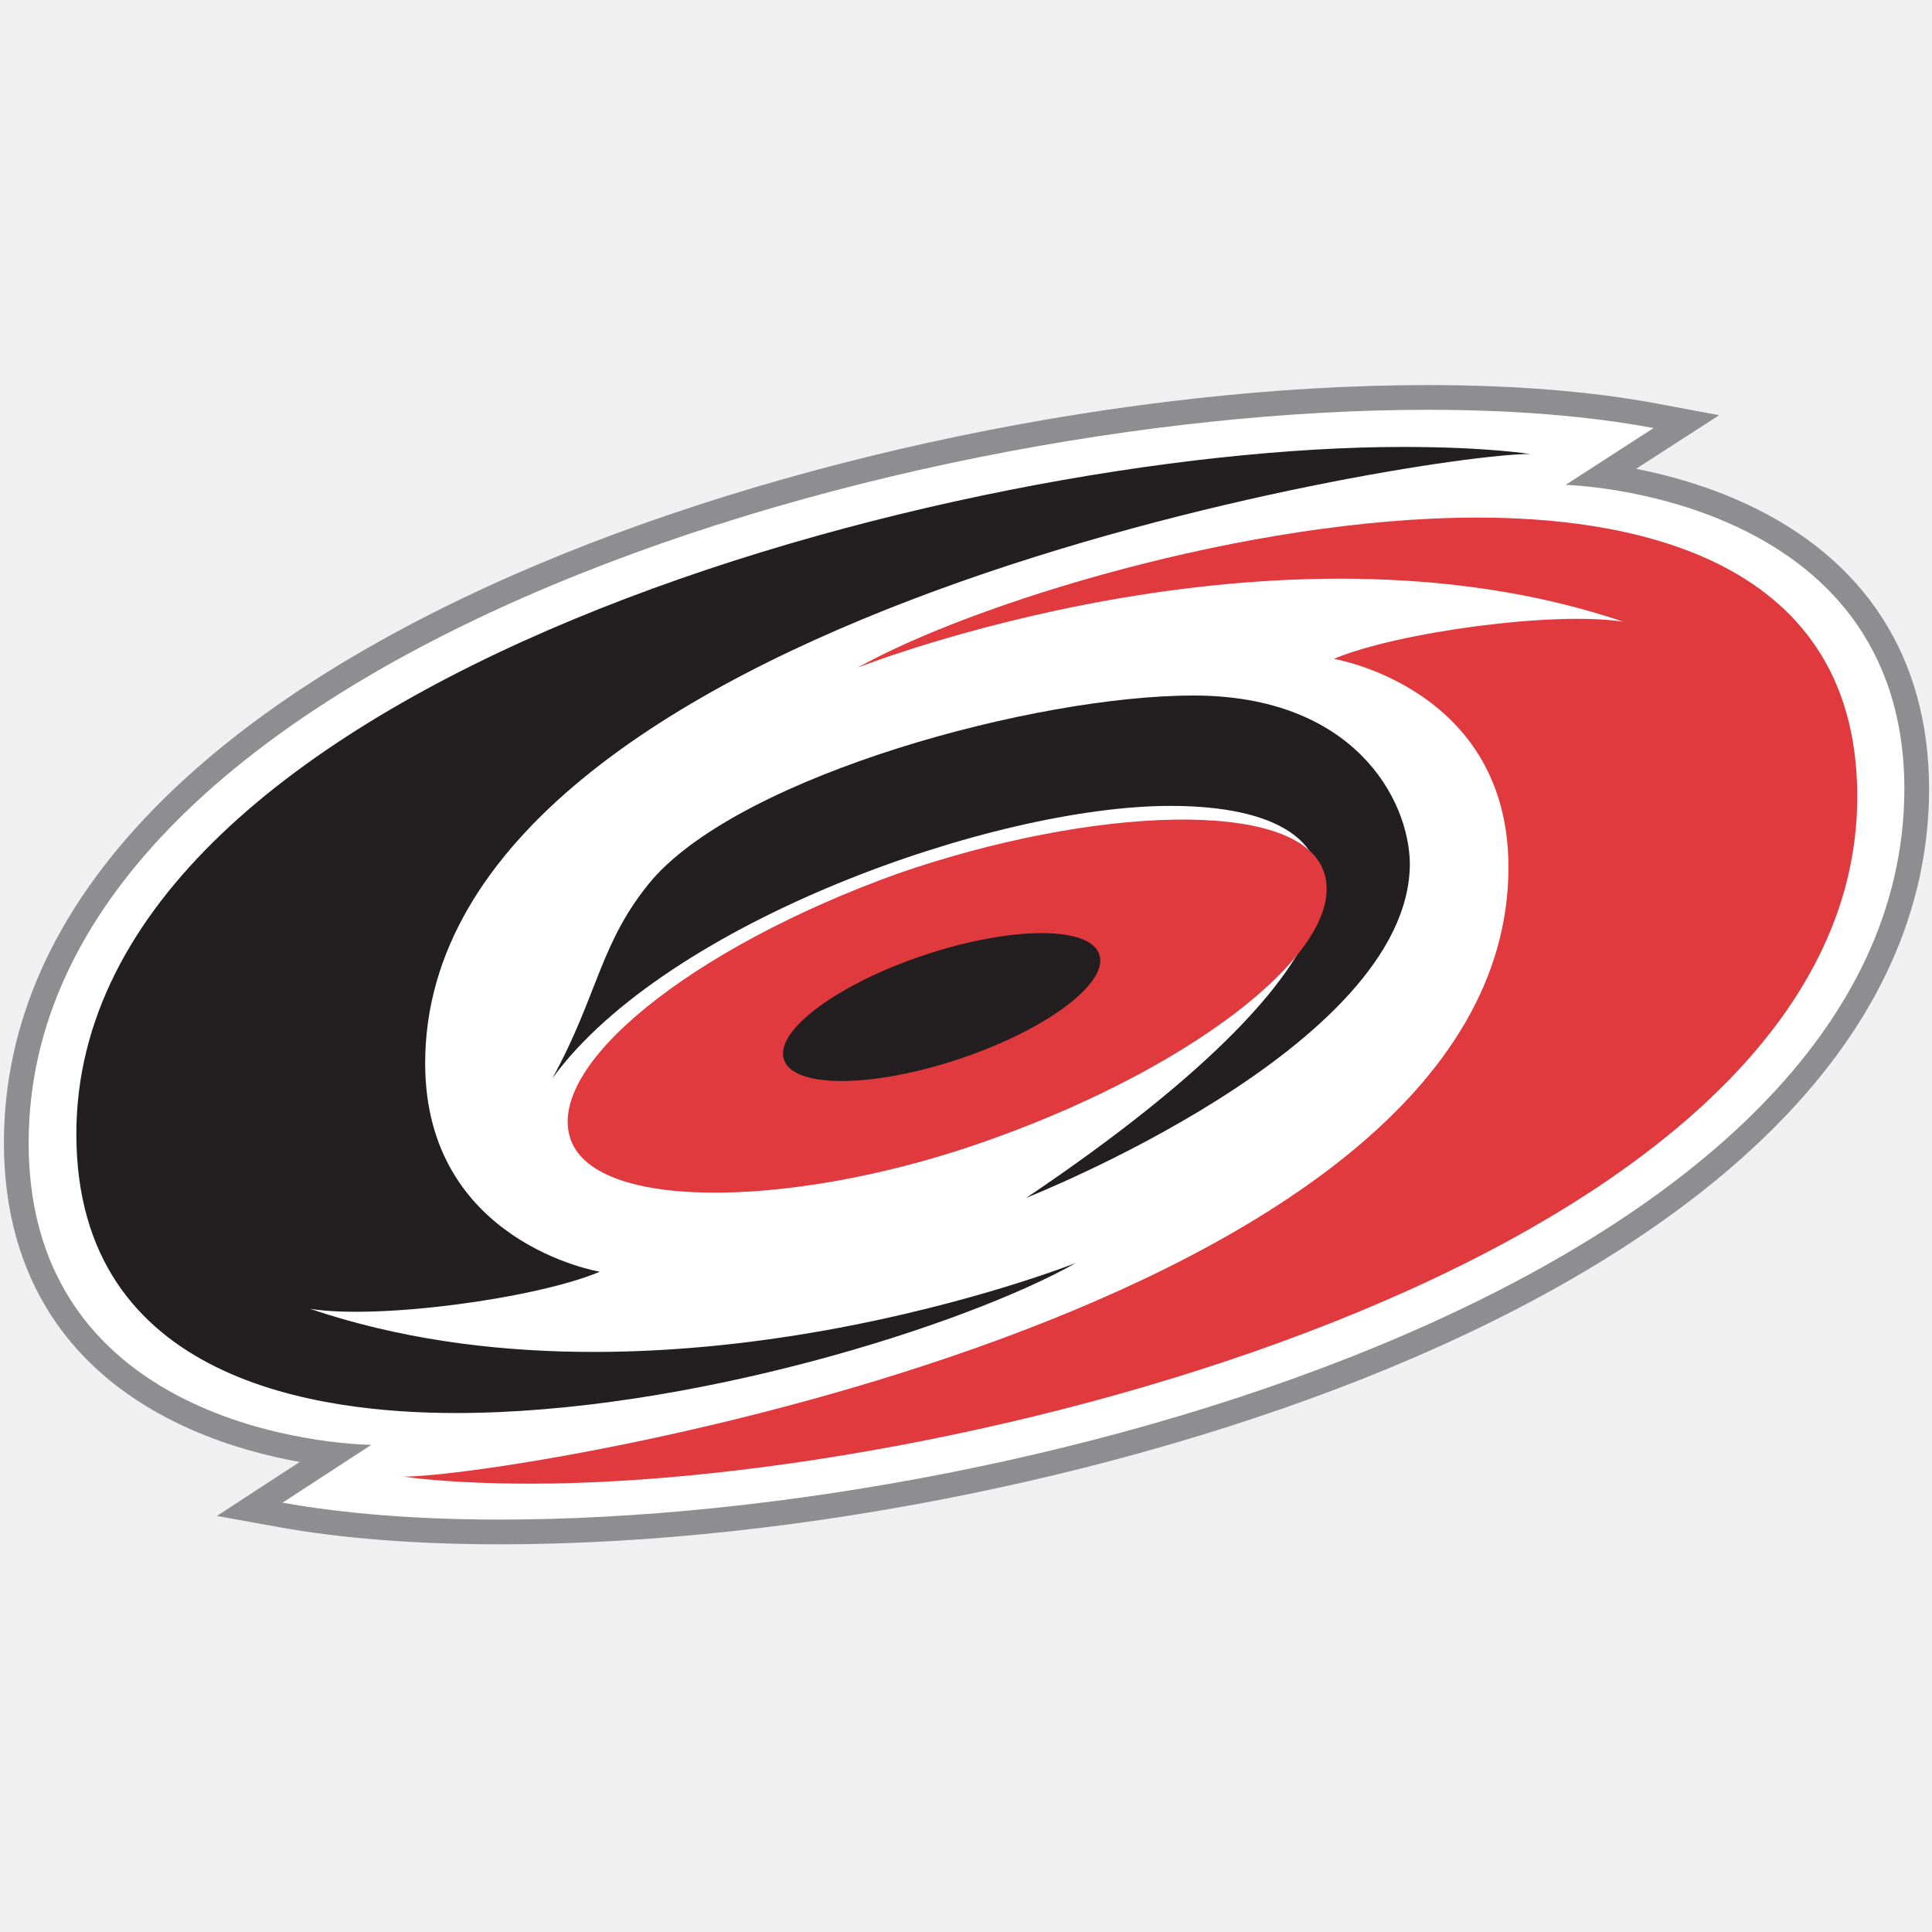
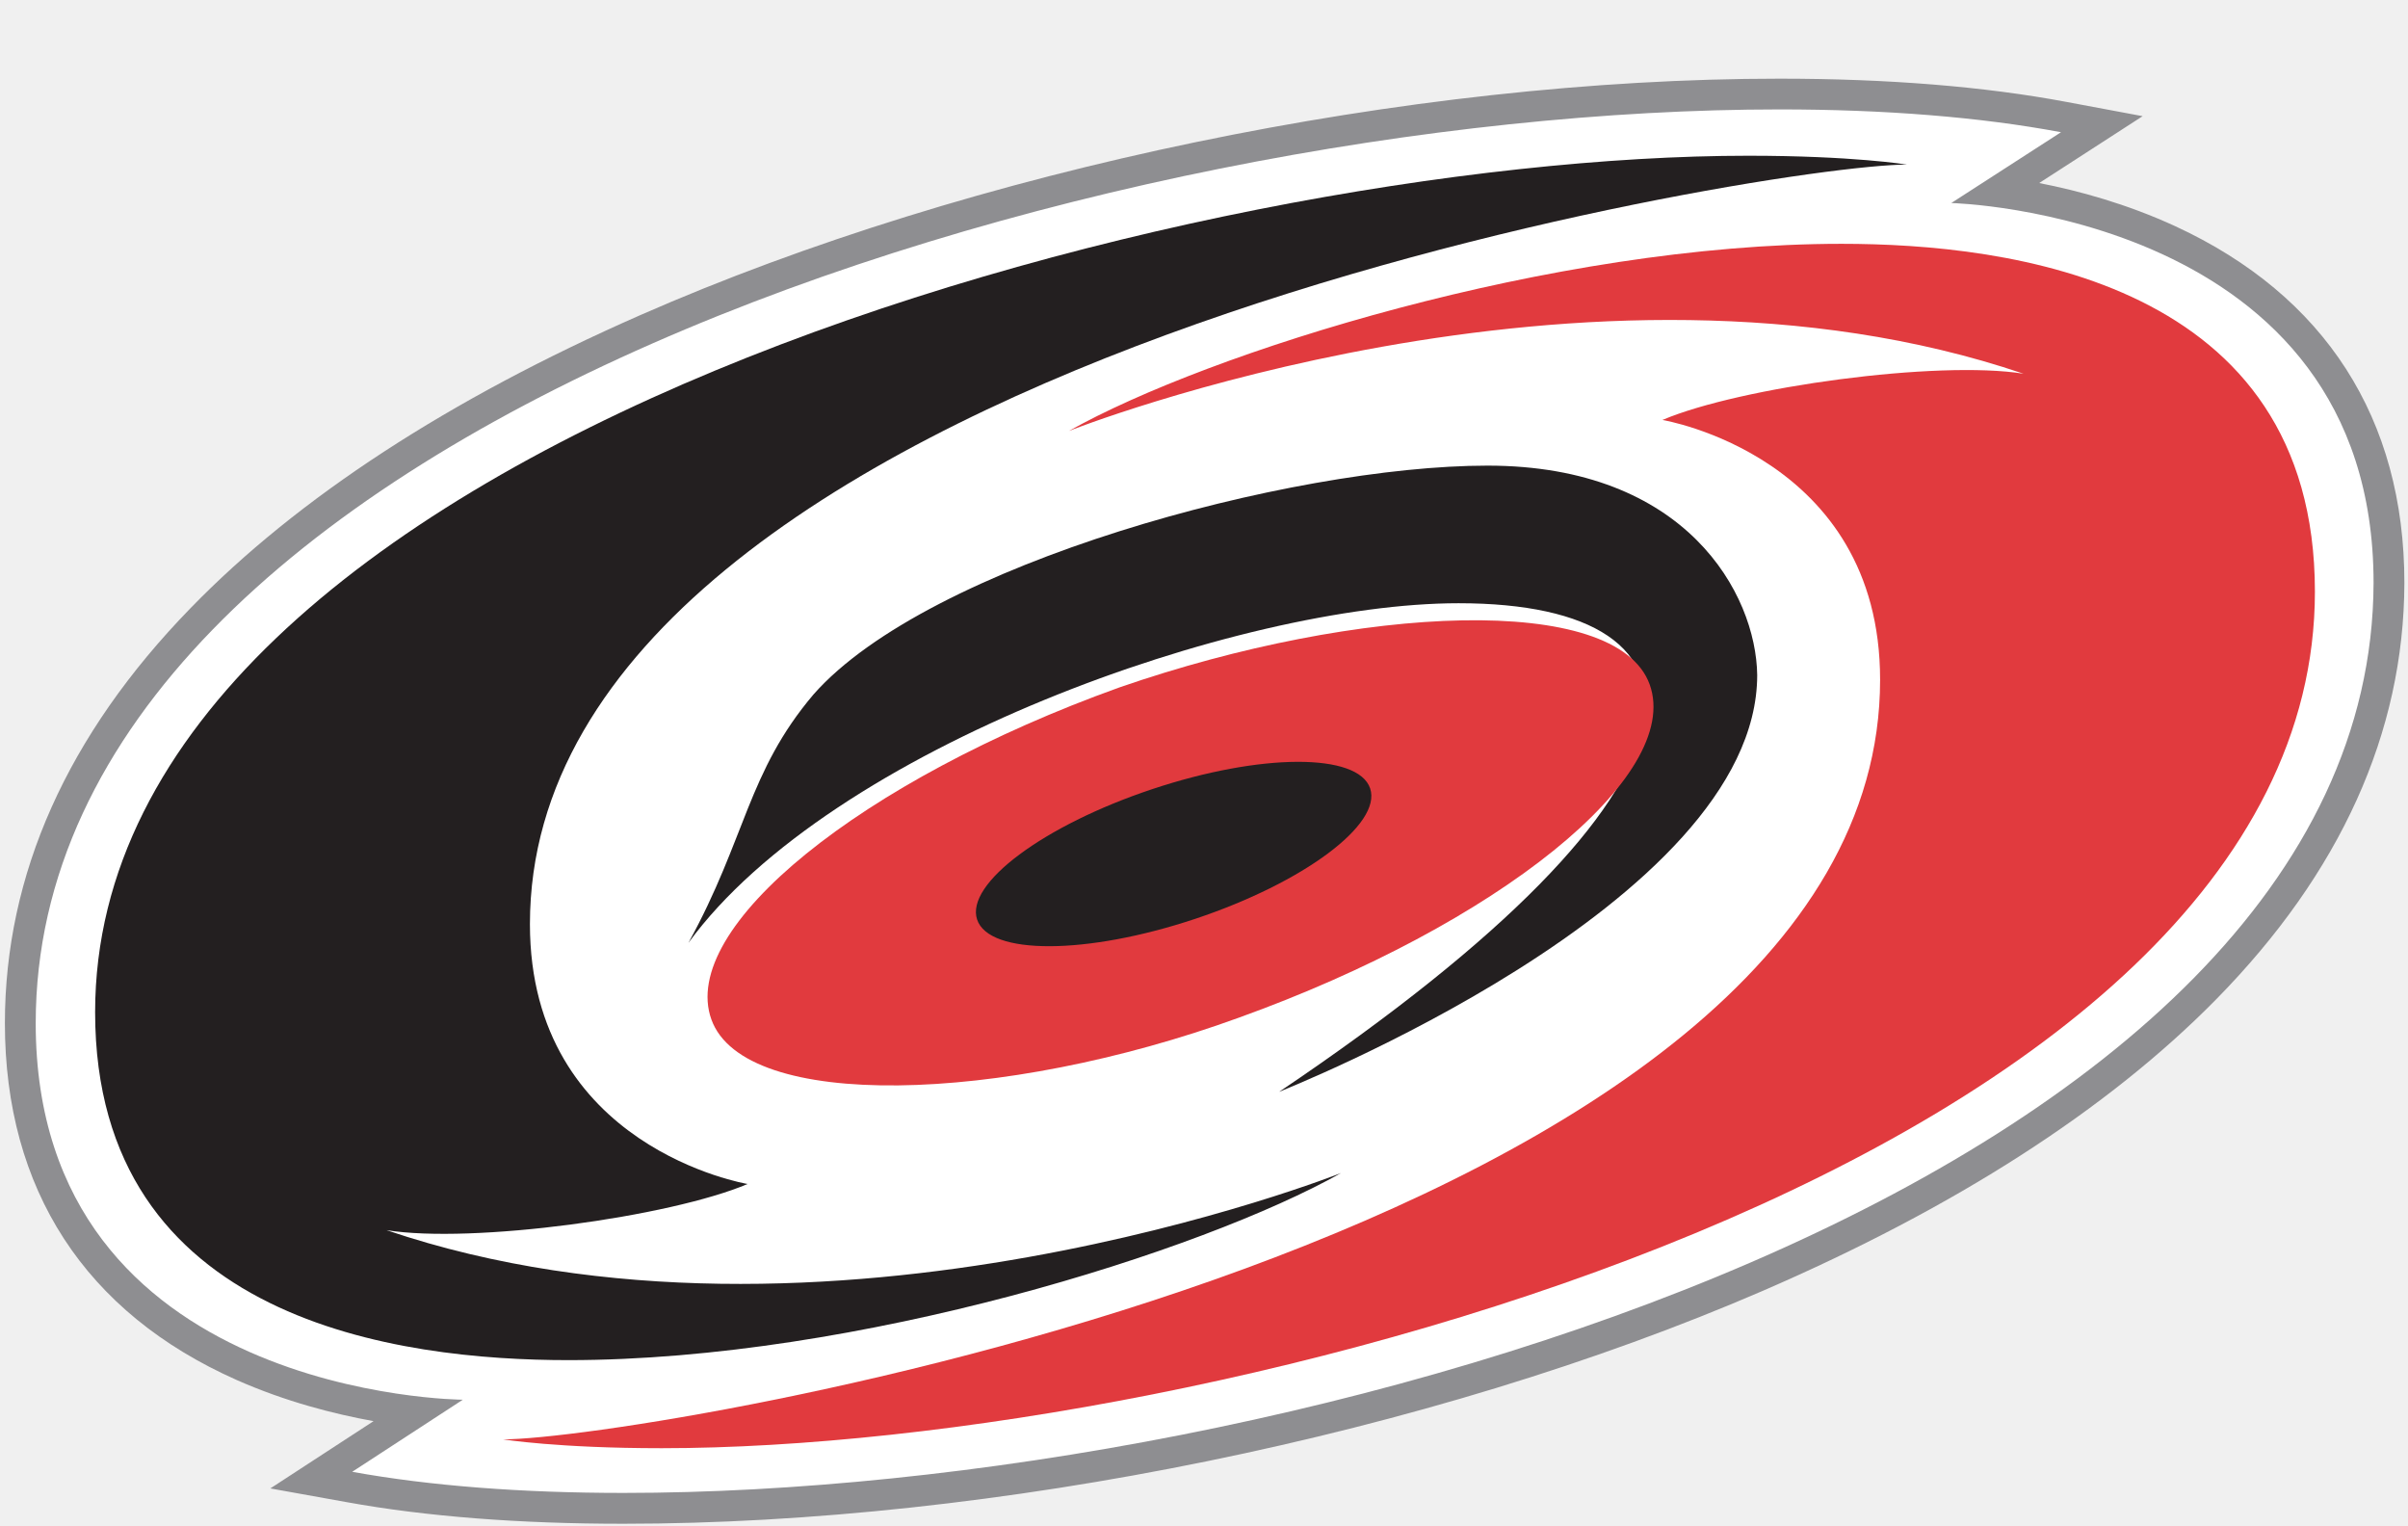
- <svg xmlns="http://www.w3.org/2000/svg" width="60px" height="60px" viewBox="0 0 60 60" version="1.1">
+ <svg xmlns="http://www.w3.org/2000/svg" width="30px" height="19px" viewBox="0 0 30 19" version="1.1">
  <defs />
  <g id="Page-1" stroke="none" stroke-width="1" fill="none" fill-rule="evenodd">
-     <g id="Artboard">
-       <g id="Layer_6" transform="translate(0, 11.89189)">
-         <g id="Layer_2">
-           <g id="Group">
-             <path d="M15.533,35.684 C12.958,35.684 10.661,35.505 8.707,35.152 L7.755,34.981 L8.565,34.453 L10.366,33.279 C9.317,33.159 7.694,32.863 6.055,32.136 C3.524,31.014 0.506,28.622 0.506,23.599 C0.506,19.998 2.024,16.61 5.019,13.529 C7.659,10.811 11.388,8.384 16.1,6.314 C24.332,2.697 35.154,0.451 44.341,0.451 C47.009,0.451 49.392,0.644 51.424,1.025 L52.371,1.202 L51.562,1.725 L49.766,2.884 C50.803,3.021 52.415,3.343 54.042,4.094 C56.544,5.248 59.526,7.666 59.526,12.629 C59.515,16.257 57.972,19.658 54.942,22.739 C52.277,25.448 48.516,27.863 43.766,29.915 C35.531,33.474 24.712,35.684 15.533,35.684 L15.533,35.684 L15.533,35.684 Z" id="Shape" fill="#FFFFFF" />
-             <path d="M44.341,0.835 C46.946,0.835 49.328,1.023 51.354,1.402 L48.62,3.167 C48.62,3.167 59.142,3.414 59.142,12.628 C59.095,27.557 32.316,35.3 15.532,35.3 C13.014,35.3 10.719,35.125 8.775,34.775 L11.531,32.979 C11.531,32.979 0.89,32.924 0.89,23.599 C0.89,8.795 27.378,0.835 44.341,0.835 L44.341,0.835 Z M44.341,0.067 C35.104,0.067 24.224,2.326 15.946,5.962 C11.188,8.053 7.419,10.509 4.743,13.262 C1.677,16.417 0.122,19.895 0.122,23.599 C0.122,27.738 2.12,30.812 5.899,32.487 C7.115,33.026 8.324,33.335 9.308,33.511 L8.356,34.131 L6.736,35.187 L8.639,35.531 C10.616,35.888 12.935,36.068 15.532,36.068 C24.761,36.068 35.638,33.845 43.918,30.267 C48.714,28.195 52.515,25.752 55.216,23.008 C58.319,19.854 59.898,16.362 59.91,12.631 C59.91,8.539 57.936,5.467 54.203,3.745 C52.992,3.186 51.787,2.859 50.809,2.667 L51.77,2.048 L53.389,1.003 L51.495,0.648 C49.439,0.262 47.033,0.067 44.341,0.067 L44.341,0.067 L44.341,0.067 Z" id="Shape" fill="#8E8E91" />
+     <g id="Artboard-Copy" transform="translate(0, -5)">
+       <g id="hurricanes" transform="translate(0, 5.5)">
+         <g id="Page-1">
+           <g id="Artboard">
+             <g id="Layer_6" transform="translate(0, 0.445946)">
+               <g id="Layer_2">
+                 <g id="Group">
+                   <path d="M7.766,17.842 C6.479,17.842 5.331,17.753 4.354,17.576 L3.878,17.491 L4.283,17.227 L5.183,16.64 C4.659,16.579 3.847,16.431 3.028,16.068 C1.762,15.507 0.253,14.311 0.253,11.799 C0.253,9.999 1.012,8.305 2.509,6.764 C3.83,5.406 5.694,4.192 8.05,3.157 C12.166,1.349 17.577,0.225 22.171,0.225 C23.504,0.225 24.696,0.322 25.712,0.512 L26.186,0.601 L25.781,0.863 L24.883,1.442 C25.401,1.511 26.207,1.671 27.021,2.047 C28.272,2.624 29.763,3.833 29.763,6.314 C29.757,8.129 28.986,9.829 27.471,11.369 C26.138,12.724 24.258,13.931 21.883,14.958 C17.765,16.737 12.356,17.842 7.766,17.842 L7.766,17.842 L7.766,17.842 L7.766,17.842 Z" id="Shape" fill="#FFFFFF" />
+                   <path d="M22.171,0.417 C23.473,0.417 24.664,0.511 25.677,0.701 L24.31,1.583 C24.31,1.583 29.571,1.707 29.571,6.314 C29.547,13.778 16.158,17.65 7.766,17.65 C6.507,17.65 5.36,17.563 4.388,17.387 L5.766,16.489 C5.766,16.489 0.445,16.462 0.445,11.8 C0.445,4.398 13.689,0.417 22.171,0.417 L22.171,0.417 L22.171,0.417 Z M22.171,0.034 C17.552,0.034 12.112,1.163 7.973,2.981 C5.594,4.026 3.709,5.254 2.372,6.631 C0.838,8.208 0.061,9.947 0.061,11.799 C0.061,13.869 1.06,15.406 2.95,16.244 C3.558,16.513 4.162,16.667 4.654,16.756 L4.178,17.066 L3.368,17.594 L4.319,17.765 C5.308,17.944 6.468,18.034 7.766,18.034 C12.381,18.034 17.819,16.923 21.959,15.134 C24.357,14.097 26.258,12.876 27.608,11.504 C29.159,9.927 29.949,8.181 29.955,6.316 C29.955,4.27 28.968,2.734 27.101,1.872 C26.496,1.593 25.894,1.429 25.405,1.334 L25.885,1.024 L26.694,0.501 L25.747,0.324 C24.72,0.131 23.516,0.034 22.171,0.034 L22.171,0.034 L22.171,0.034 L22.171,0.034 Z" id="Shape" fill="#8E8E91" />
+                 </g>
+               </g>
+               <g id="Layer_3" transform="translate(1.081081, 0.945946)" fill="#231F20">
+                 <path d="M22.676,0.158 C22.676,0.158 21.999,0.048 20.701,0.048 C13.833,0.048 0.104,3.629 0.104,10.716 C0.104,14.583 3.917,15.05 6.001,15.05 C9.603,15.05 13.9,13.692 15.627,12.719 C15.627,12.719 9.182,15.278 3.734,13.431 C4.804,13.603 7.263,13.267 8.233,12.856 C8.233,12.856 5.521,12.408 5.521,9.619 C5.521,2.659 20.948,0.158 22.676,0.158 L22.676,0.158 L22.676,0.158 Z" id="Shape" />
+                 <path d="M7.496,9.852 C8.213,8.55 8.232,7.727 9.054,6.758 C10.482,5.136 14.997,3.908 17.451,3.908 C19.929,3.908 20.797,5.507 20.811,6.516 C20.811,9.377 14.844,11.708 14.855,11.708 C20.61,7.837 20.409,5.622 17.091,5.622 C14.349,5.622 9.265,7.425 7.496,9.852 L7.496,9.852 L7.496,9.852 Z" id="Shape" />
+               </g>
+               <g id="Layer_4" transform="translate(6.216216, 2.027027)" fill="#E13A3E">
+                 <path d="M0.052,14.956 C0.052,14.956 0.729,15.066 2.027,15.066 C8.895,15.066 22.624,11.484 22.624,4.397 C22.624,0.53 18.811,0.064 16.727,0.064 C13.125,0.064 8.828,1.422 7.101,2.395 C7.101,2.395 13.546,-0.165 18.994,1.682 C17.923,1.511 15.465,1.846 14.495,2.258 C14.495,2.258 17.207,2.706 17.207,5.494 C17.207,12.454 1.78,14.956 0.052,14.956 L0.052,14.956 L0.052,14.956 Z" id="Shape" />
+               </g>
+               <g id="Layer_5" transform="translate(8.783784, 6.756757)">
+                 <path d="M11.769,0.824 C11.358,-0.32 8.155,-0.176 5.162,0.86 C1.944,2.016 -0.332,3.852 0.079,4.996 C0.49,6.14 3.692,6.049 6.649,4.974 C9.866,3.817 12.18,1.968 11.769,0.824 L11.769,0.824 L11.769,0.824 Z" id="Shape" fill="#E13A3E" />
+                 <ellipse id="Oval" fill="#231F20" transform="translate(5.837967, 2.935141) rotate(-18.44582) translate(-5.837967, -2.935141) " cx="5.838" cy="2.935" rx="2.581" ry="0.851" />
+               </g>
+             </g>
          </g>
-         </g>
-         <g id="Layer_3" transform="translate(2.162162, 1.891892)" fill="#231F20">
-           <path d="M45.351,0.315 C45.351,0.315 43.998,0.096 41.402,0.096 C27.666,0.096 0.209,7.258 0.209,21.433 C0.209,29.167 7.833,30.099 12.002,30.099 C19.206,30.099 27.799,27.384 31.255,25.437 C31.255,25.437 18.365,30.556 7.468,26.863 C9.609,27.206 14.525,26.534 16.465,25.711 C16.465,25.711 11.042,24.815 11.042,19.239 C11.042,5.319 41.897,0.315 45.351,0.315 L45.351,0.315 Z" id="Shape" />
-           <path d="M14.991,19.705 C16.427,17.099 16.463,15.454 18.109,13.516 C20.964,10.272 29.993,7.816 34.902,7.816 C39.858,7.816 41.595,11.015 41.622,13.031 C41.622,18.754 29.689,23.416 29.71,23.416 C41.219,15.673 40.818,11.244 34.183,11.244 C28.697,11.244 18.529,14.851 14.991,19.705 L14.991,19.705 Z" id="Shape" />
-         </g>
-         <g id="Layer_4" transform="translate(12.43243, 4.054054)" fill="#E13A3E">
-           <path d="M0.104,29.912 C0.104,29.912 1.457,30.131 4.054,30.131 C17.789,30.131 45.247,22.968 45.247,8.794 C45.247,1.06 37.623,0.128 33.454,0.128 C26.25,0.128 17.657,2.843 14.201,4.79 C14.201,4.79 27.091,-0.329 37.988,3.364 C35.847,3.021 30.931,3.693 28.991,4.516 C28.991,4.516 34.414,5.412 34.414,10.988 C34.414,24.908 3.559,29.912 0.104,29.912 L0.104,29.912 Z" id="Shape" />
-         </g>
-         <g id="Layer_5" transform="translate(17.56757, 13.51351)">
-           <path d="M23.538,1.648 C22.716,-0.64 16.31,-0.351 10.323,1.721 C3.889,4.033 -0.665,7.704 0.158,9.991 C0.98,12.279 7.384,12.097 13.297,9.947 C19.731,7.635 24.36,3.935 23.538,1.648 L23.538,1.648 Z" id="Shape" fill="#E13A3E" />
-           <ellipse id="Oval" fill="#231F20" transform="translate(11.67593, 5.870282) rotate(-18.44582) translate(-11.67593, -5.870282) " cx="11.676" cy="5.87" rx="5.162" ry="1.702" />
        </g>
      </g>
    </g>
  </g>
</svg>
